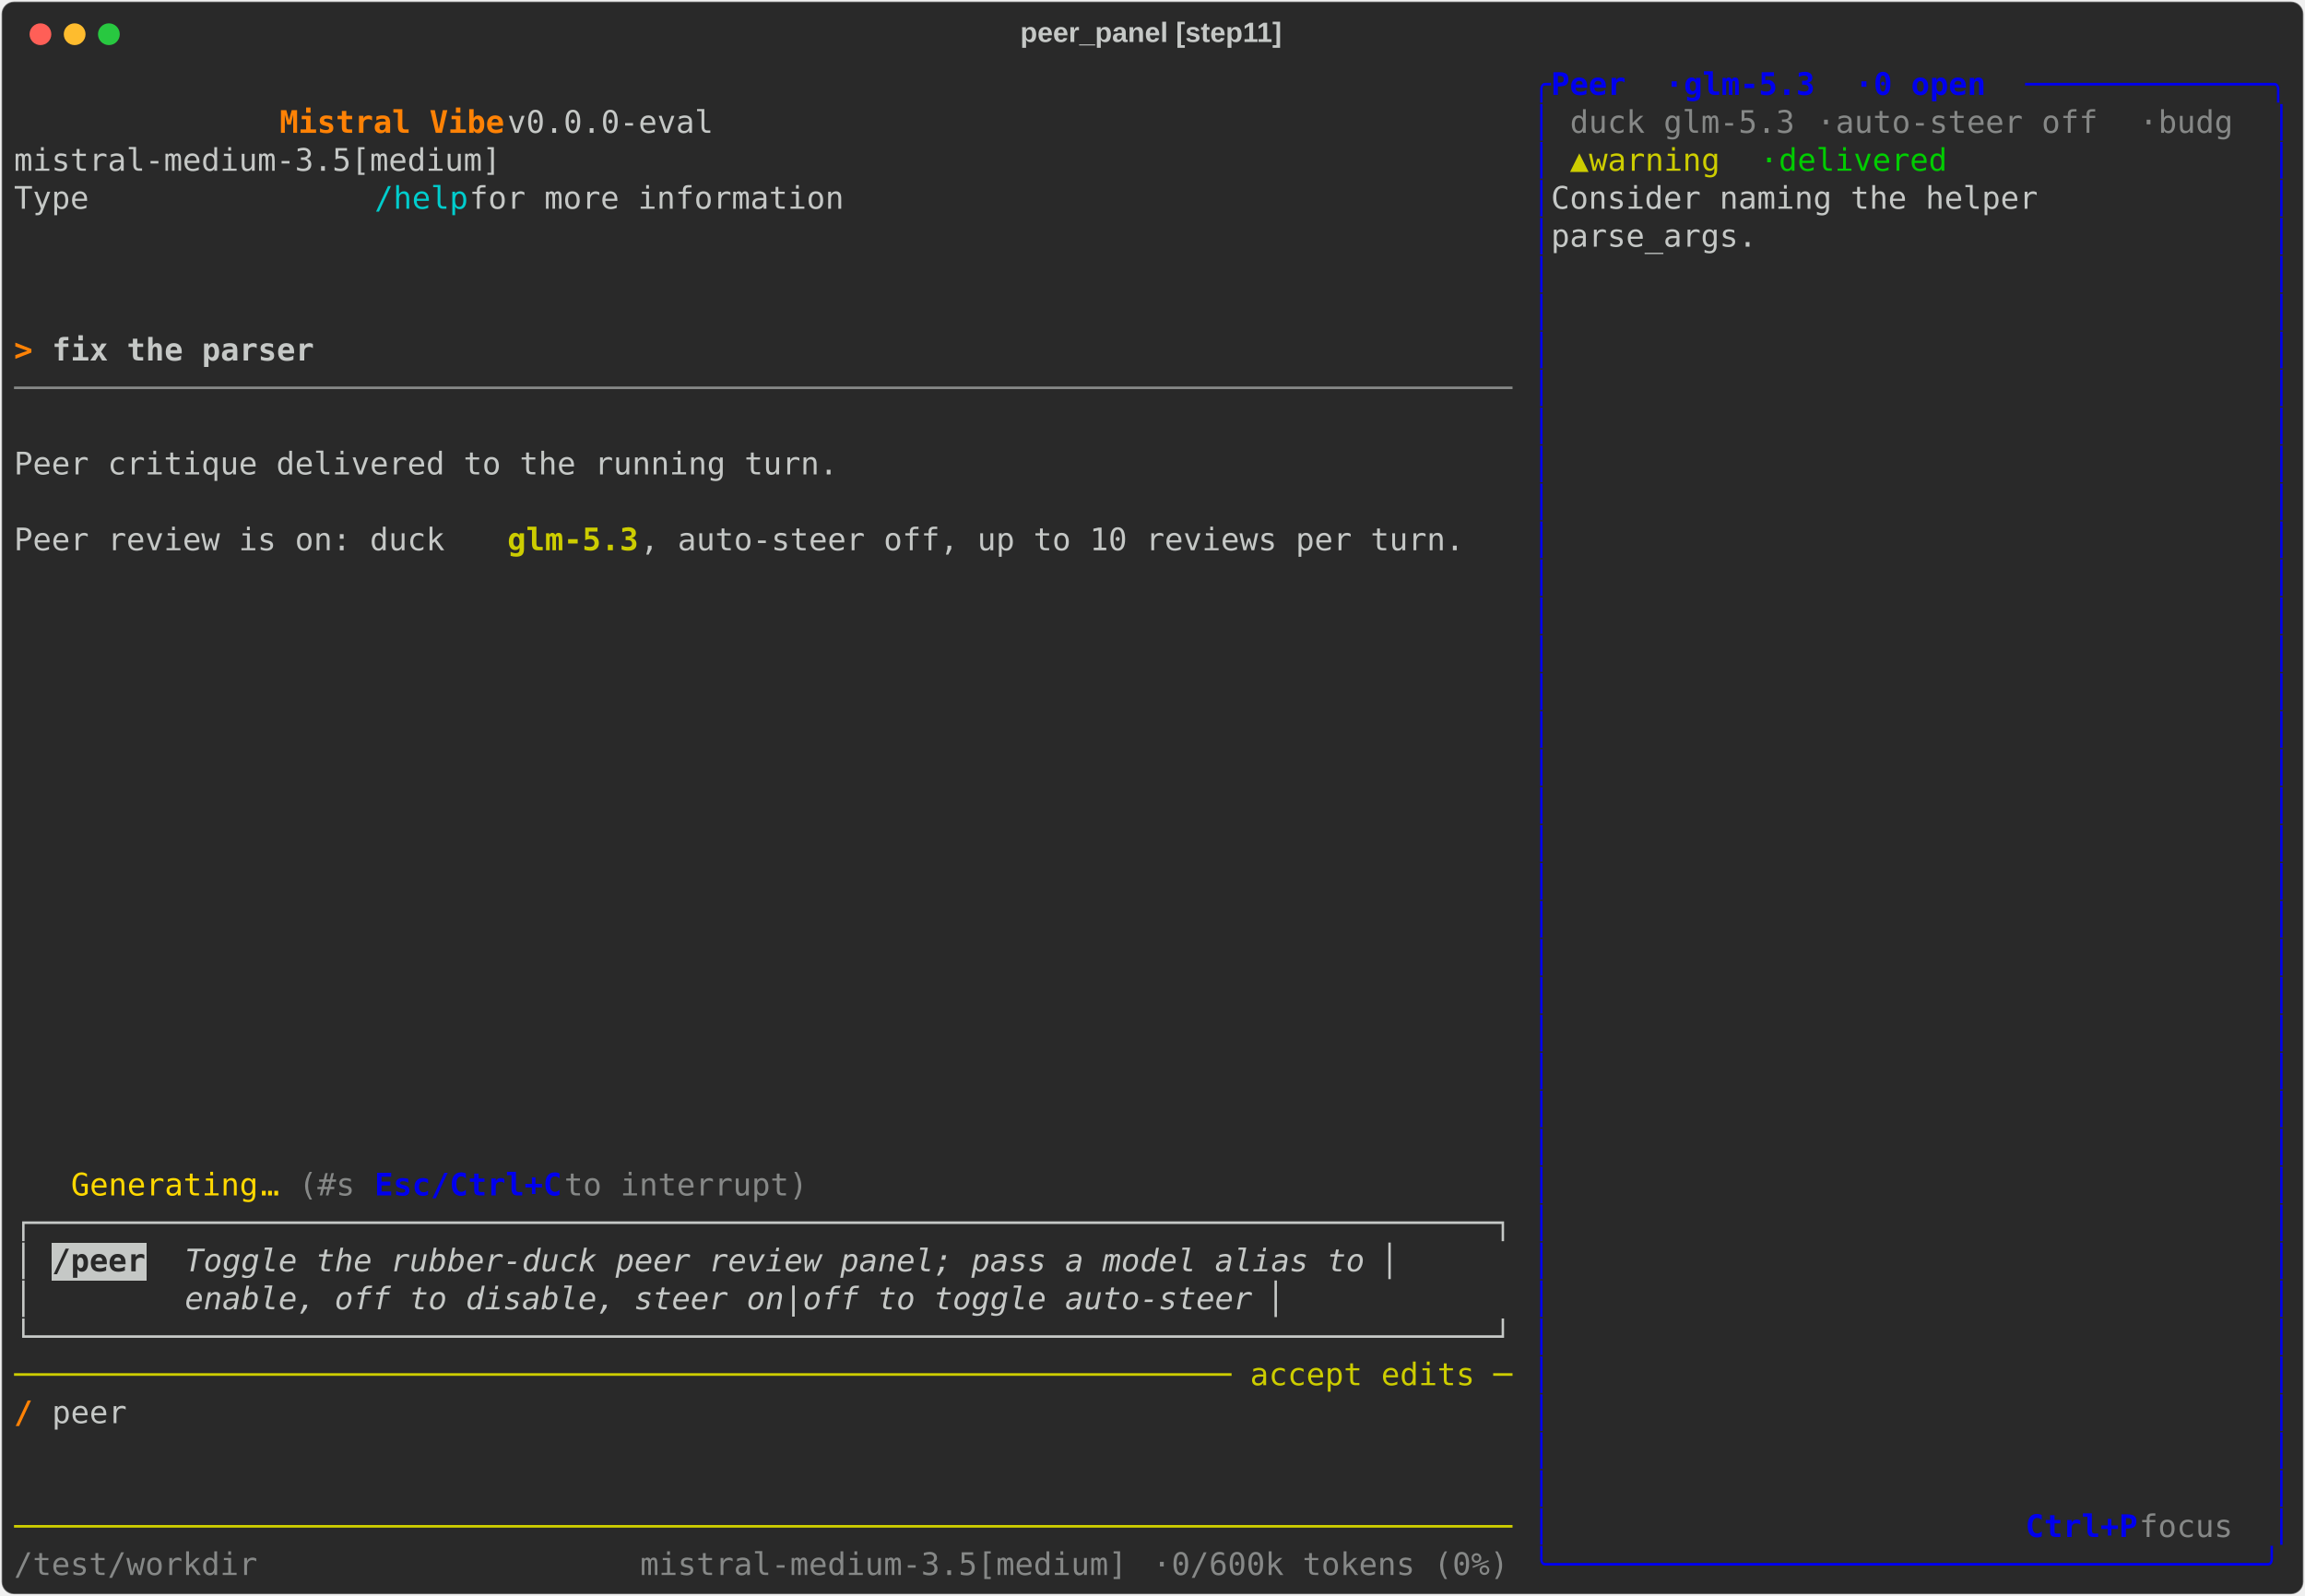
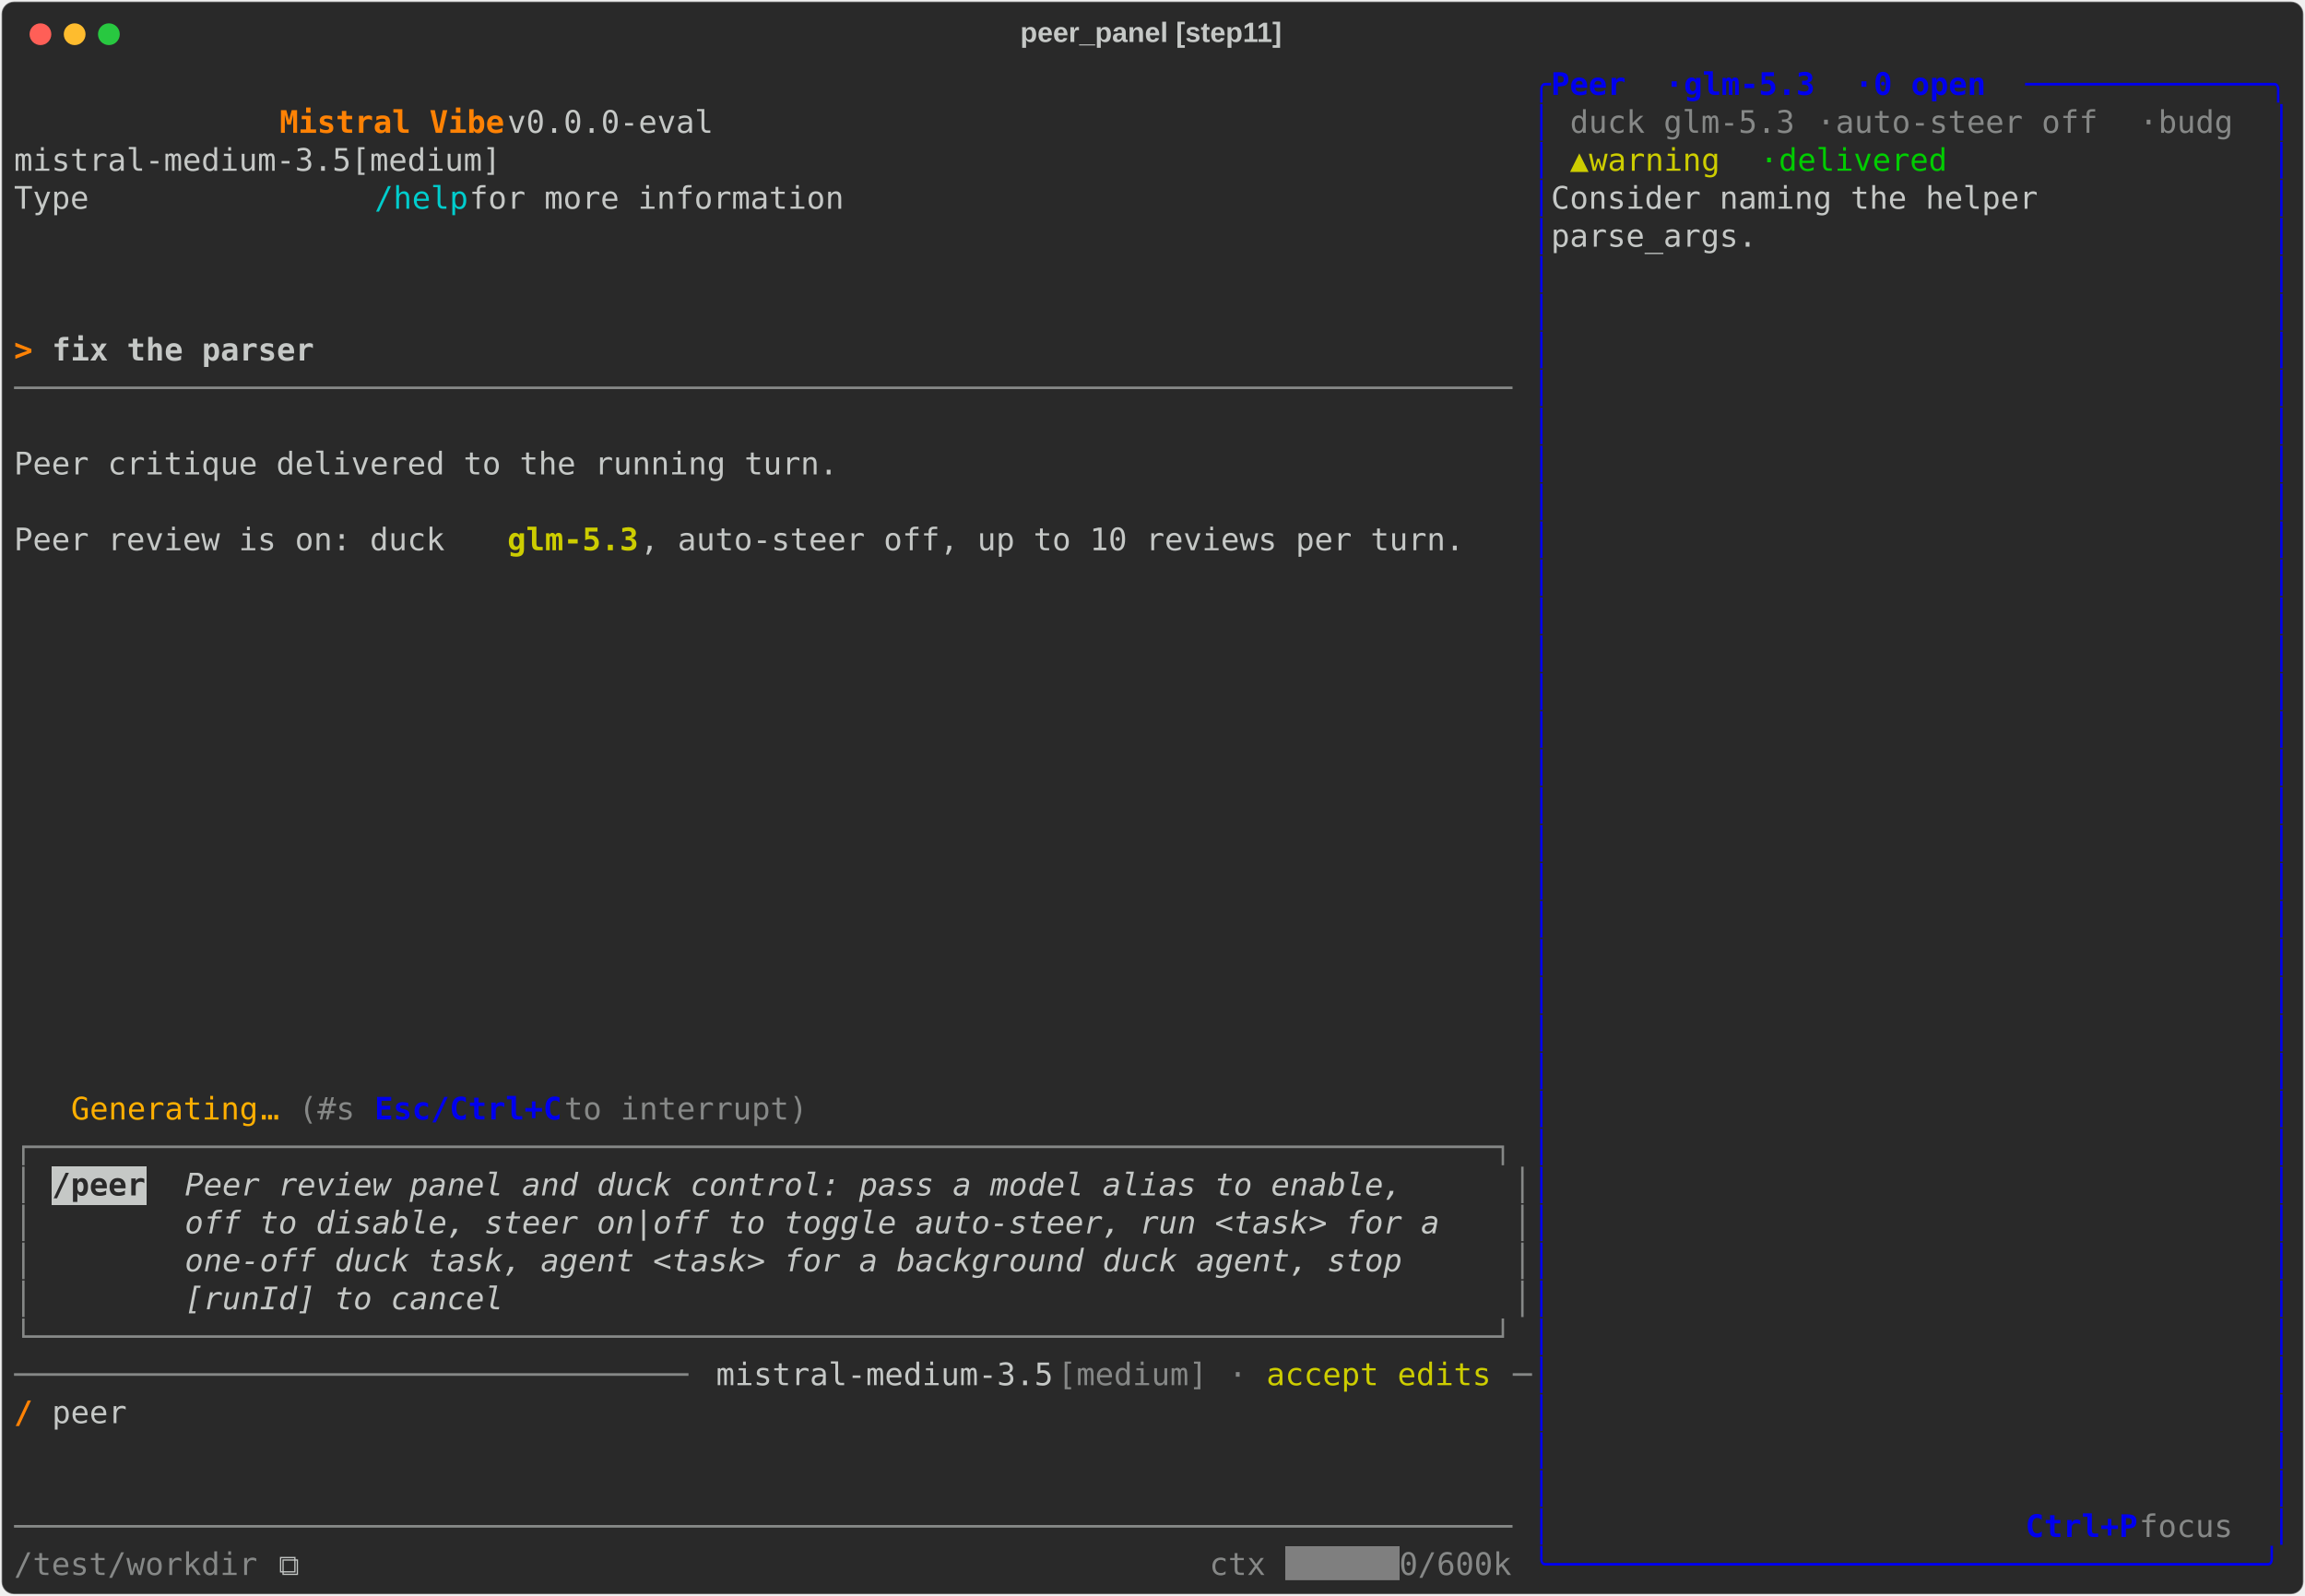
<svg xmlns="http://www.w3.org/2000/svg" class="rich-terminal" viewBox="0 0 1482 1026.0">
  <style>

    @font-face {
        font-family: "Fira Code";
        src: local("FiraCode-Regular"),
                url("https://cdnjs.cloudflare.com/ajax/libs/firacode/6.2.0/woff2/FiraCode-Regular.woff2") format("woff2"),
                url("https://cdnjs.cloudflare.com/ajax/libs/firacode/6.2.0/woff/FiraCode-Regular.woff") format("woff");
        font-style: normal;
        font-weight: 400;
    }
    @font-face {
        font-family: "Fira Code";
        src: local("FiraCode-Bold"),
                url("https://cdnjs.cloudflare.com/ajax/libs/firacode/6.2.0/woff2/FiraCode-Bold.woff2") format("woff2"),
                url("https://cdnjs.cloudflare.com/ajax/libs/firacode/6.2.0/woff/FiraCode-Bold.woff") format("woff");
        font-style: bold;
        font-weight: 700;
    }

    .vibe-matrix {
        font-family: Fira Code, monospace;
        font-size: 20px;
        line-height: 24.4px;
        font-variant-east-asian: full-width;
    }

    .vibe-title {
        font-size: 18px;
        font-weight: bold;
        font-family: arial;
    }

    .vibe-r1 { fill: #c5c8c6 }
.vibe-r2 { fill: #0000ee }
.vibe-r3 { fill: #0000ee;font-weight: bold }
- .vibe-r4 { fill: #ff8205;font-weight: bold }
+ .vibe-r4 { fill: #ff8204;font-weight: bold }
.vibe-r5 { fill: #868887 }
.vibe-r6 { fill: #cdcd00 }
.vibe-r7 { fill: #00cd00 }
.vibe-r8 { fill: #00cdcd }
.vibe-r9 { fill: #c5c8c6;font-weight: bold }
.vibe-r10 { fill: #cdcd00;font-weight: bold }
- .vibe-r11 { fill: #ffd800 }
+ .vibe-r11 { fill: #ffaf01 }
.vibe-r12 { fill: #292929;font-weight: bold }
.vibe-r13 { fill: #c5c8c6;font-style: italic; }
.vibe-r14 { fill: #000000 }
+ .vibe-r15 { fill: #ffffff }
    </style>
  <defs>
    <clipPath id="vibe-clip-terminal">
      <rect x="0" y="0" width="1463.0" height="975.0" />
    </clipPath>
    <clipPath id="vibe-line-0">
      <rect x="0" y="1.5" width="1464" height="24.65" />
    </clipPath>
    <clipPath id="vibe-line-1">
      <rect x="0" y="25.9" width="1464" height="24.65" />
    </clipPath>
    <clipPath id="vibe-line-2">
      <rect x="0" y="50.3" width="1464" height="24.65" />
    </clipPath>
    <clipPath id="vibe-line-3">
      <rect x="0" y="74.7" width="1464" height="24.65" />
    </clipPath>
    <clipPath id="vibe-line-4">
      <rect x="0" y="99.1" width="1464" height="24.65" />
    </clipPath>
    <clipPath id="vibe-line-5">
      <rect x="0" y="123.5" width="1464" height="24.65" />
    </clipPath>
    <clipPath id="vibe-line-6">
      <rect x="0" y="147.9" width="1464" height="24.65" />
    </clipPath>
    <clipPath id="vibe-line-7">
      <rect x="0" y="172.3" width="1464" height="24.65" />
    </clipPath>
    <clipPath id="vibe-line-8">
      <rect x="0" y="196.7" width="1464" height="24.65" />
    </clipPath>
    <clipPath id="vibe-line-9">
      <rect x="0" y="221.1" width="1464" height="24.65" />
    </clipPath>
    <clipPath id="vibe-line-10">
      <rect x="0" y="245.5" width="1464" height="24.65" />
    </clipPath>
    <clipPath id="vibe-line-11">
      <rect x="0" y="269.9" width="1464" height="24.65" />
    </clipPath>
    <clipPath id="vibe-line-12">
      <rect x="0" y="294.3" width="1464" height="24.65" />
    </clipPath>
    <clipPath id="vibe-line-13">
      <rect x="0" y="318.7" width="1464" height="24.65" />
    </clipPath>
    <clipPath id="vibe-line-14">
      <rect x="0" y="343.1" width="1464" height="24.65" />
    </clipPath>
    <clipPath id="vibe-line-15">
      <rect x="0" y="367.5" width="1464" height="24.65" />
    </clipPath>
    <clipPath id="vibe-line-16">
      <rect x="0" y="391.9" width="1464" height="24.65" />
    </clipPath>
    <clipPath id="vibe-line-17">
      <rect x="0" y="416.3" width="1464" height="24.65" />
    </clipPath>
    <clipPath id="vibe-line-18">
      <rect x="0" y="440.7" width="1464" height="24.65" />
    </clipPath>
    <clipPath id="vibe-line-19">
      <rect x="0" y="465.1" width="1464" height="24.65" />
    </clipPath>
    <clipPath id="vibe-line-20">
      <rect x="0" y="489.5" width="1464" height="24.65" />
    </clipPath>
    <clipPath id="vibe-line-21">
      <rect x="0" y="513.9" width="1464" height="24.65" />
    </clipPath>
    <clipPath id="vibe-line-22">
      <rect x="0" y="538.3" width="1464" height="24.65" />
    </clipPath>
    <clipPath id="vibe-line-23">
      <rect x="0" y="562.7" width="1464" height="24.65" />
    </clipPath>
    <clipPath id="vibe-line-24">
      <rect x="0" y="587.1" width="1464" height="24.65" />
    </clipPath>
    <clipPath id="vibe-line-25">
      <rect x="0" y="611.5" width="1464" height="24.65" />
    </clipPath>
    <clipPath id="vibe-line-26">
      <rect x="0" y="635.9" width="1464" height="24.65" />
    </clipPath>
    <clipPath id="vibe-line-27">
      <rect x="0" y="660.3" width="1464" height="24.65" />
    </clipPath>
    <clipPath id="vibe-line-28">
      <rect x="0" y="684.7" width="1464" height="24.65" />
    </clipPath>
    <clipPath id="vibe-line-29">
      <rect x="0" y="709.1" width="1464" height="24.65" />
    </clipPath>
    <clipPath id="vibe-line-30">
      <rect x="0" y="733.5" width="1464" height="24.65" />
    </clipPath>
    <clipPath id="vibe-line-31">
      <rect x="0" y="757.9" width="1464" height="24.65" />
    </clipPath>
    <clipPath id="vibe-line-32">
      <rect x="0" y="782.3" width="1464" height="24.65" />
    </clipPath>
    <clipPath id="vibe-line-33">
      <rect x="0" y="806.7" width="1464" height="24.65" />
    </clipPath>
    <clipPath id="vibe-line-34">
      <rect x="0" y="831.1" width="1464" height="24.65" />
    </clipPath>
    <clipPath id="vibe-line-35">
      <rect x="0" y="855.5" width="1464" height="24.65" />
    </clipPath>
    <clipPath id="vibe-line-36">
      <rect x="0" y="879.9" width="1464" height="24.65" />
    </clipPath>
    <clipPath id="vibe-line-37">
      <rect x="0" y="904.3" width="1464" height="24.65" />
    </clipPath>
    <clipPath id="vibe-line-38">
      <rect x="0" y="928.7" width="1464" height="24.65" />
    </clipPath>
  </defs>
  <rect fill="#292929" stroke="rgba(255,255,255,0.35)" stroke-width="1" x="1" y="1" width="1480" height="1024" rx="8" />
  <text class="vibe-title" fill="#c5c8c6" text-anchor="middle" x="740" y="27">peer_panel [step11]</text>
  <g transform="translate(26,22)">
    <circle cx="0" cy="0" r="7" fill="#ff5f57" />
    <circle cx="22" cy="0" r="7" fill="#febc2e" />
    <circle cx="44" cy="0" r="7" fill="#28c840" />
  </g>
  <g transform="translate(9, 41)" clip-path="url(#vibe-clip-terminal)">
-     <rect fill="#c5c8c6" x="24.4" y="757.9" width="61" height="24.65" shape-rendering="crispEdges" />
+     <rect fill="#c5c8c6" x="24.4" y="709.1" width="61" height="24.65" shape-rendering="crispEdges" />
+     <rect fill="#7f7f7f" x="817.4" y="953.1" width="73.2" height="24.65" shape-rendering="crispEdges" />
    <g class="vibe-matrix">
      <text class="vibe-r2" x="976" y="20" textLength="12.2" clip-path="url(#vibe-line-0)">╭</text>
      <text class="vibe-r3" x="988.2 1000.4 1012.6 1024.8 1037 1049.2" y="20" clip-path="url(#vibe-line-0)" style="font-variant-ligatures:none;font-kerning:none"> Peer </text>
      <text class="vibe-r3" x="1061.4" y="20" textLength="12.2" clip-path="url(#vibe-line-0)">·</text>
      <text class="vibe-r3" x="1073.6 1085.8 1098 1110.2 1122.4 1134.6 1146.8 1159 1171.2" y="20" clip-path="url(#vibe-line-0)" style="font-variant-ligatures:none;font-kerning:none"> glm-5.3 </text>
      <text class="vibe-r3" x="1183.4" y="20" textLength="12.2" clip-path="url(#vibe-line-0)">·</text>
      <text class="vibe-r3" x="1195.6 1207.8 1220 1232.2 1244.4 1256.6 1268.8 1281" y="20" clip-path="url(#vibe-line-0)" style="font-variant-ligatures:none;font-kerning:none"> 0 open </text>
      <text class="vibe-r2" x="1293.2 1305.4 1317.6 1329.8 1342 1354.2 1366.4 1378.6 1390.8 1403 1415.2 1427.4 1439.6 1451.8" y="20" clip-path="url(#vibe-line-0)" style="font-variant-ligatures:none;font-kerning:none">─────────────╮</text>
      <text class="vibe-r1" x="1464" y="20" textLength="12.2" clip-path="url(#vibe-line-0)">
</text>
      <text class="vibe-r4" x="170.8 183 195.2 207.4 219.6 231.8 244 256.2 268.4 280.6 292.8 305" y="44.4" clip-path="url(#vibe-line-1)" style="font-variant-ligatures:none;font-kerning:none">Mistral Vibe</text>
      <text class="vibe-r1" x="317.2 329.4 341.6 353.8 366 378.2 390.4 402.6 414.8 427 439.2 451.4 463.6 475.8 488 500.2 512.4 524.6 536.8 549 561.2 573.4 585.6 597.8 610 622.2 634.4 646.6 658.8 671 683.2 695.4 707.6 719.8 732 744.2 756.4 768.6 780.8 793 805.2 817.4 829.6 841.8 854 866.2 878.4 890.6 902.8 915 927.2 939.4 951.6 963.8" y="44.4" clip-path="url(#vibe-line-1)" style="font-variant-ligatures:none;font-kerning:none"> v0.0.0-eval                                          </text>
      <text class="vibe-r2" x="976" y="44.4" textLength="12.2" clip-path="url(#vibe-line-1)">│</text>
      <text class="vibe-r5" x="1000.4 1012.6 1024.8 1037 1049.2 1061.4 1073.6 1085.8 1098 1110.2 1122.4 1134.6 1146.8" y="44.4" clip-path="url(#vibe-line-1)" style="font-variant-ligatures:none;font-kerning:none">duck glm-5.3 </text>
      <text class="vibe-r5" x="1159" y="44.4" textLength="12.2" clip-path="url(#vibe-line-1)">·</text>
      <text class="vibe-r5" x="1171.2 1183.4 1195.6 1207.8 1220 1232.2 1244.4 1256.6 1268.8 1281 1293.2 1305.4 1317.6 1329.8 1342 1354.2" y="44.4" clip-path="url(#vibe-line-1)" style="font-variant-ligatures:none;font-kerning:none"> auto-steer off </text>
      <text class="vibe-r5" x="1366.4" y="44.4" textLength="12.2" clip-path="url(#vibe-line-1)">·</text>
      <text class="vibe-r5" x="1378.6 1390.8 1403 1415.2 1427.4" y="44.4" clip-path="url(#vibe-line-1)" style="font-variant-ligatures:none;font-kerning:none"> budg</text>
      <text class="vibe-r2" x="1451.8" y="44.4" textLength="12.2" clip-path="url(#vibe-line-1)">│</text>
      <text class="vibe-r1" x="1464" y="44.4" textLength="12.2" clip-path="url(#vibe-line-1)">
</text>
      <text class="vibe-r1" x="0 12.2 24.4 36.6 48.8 61 73.2 85.4 97.6 109.8 122 134.2 146.4 158.6 170.8 183 195.2 207.4 219.6 231.8 244 256.2 268.4 280.6 292.8 305 317.2 329.4 341.6 353.8 366 378.2 390.4 402.6 414.8 427 439.2 451.4 463.6 475.8 488 500.2 512.4 524.6 536.8 549 561.2 573.4 585.6 597.8 610 622.2 634.4 646.6 658.8 671 683.2 695.4 707.6 719.8 732 744.2 756.4 768.6 780.8 793 805.2 817.4 829.6 841.8 854 866.2 878.4 890.6 902.8 915 927.2 939.4 951.6 963.8" y="68.8" clip-path="url(#vibe-line-2)" style="font-variant-ligatures:none;font-kerning:none">              mistral-medium-3.5[medium]                                        </text>
      <text class="vibe-r2" x="976" y="68.8" textLength="12.2" clip-path="url(#vibe-line-2)">│</text>
      <text class="vibe-r6" x="1000.4" y="68.8" textLength="12.2" clip-path="url(#vibe-line-2)">▲</text>
      <text class="vibe-r6" x="1012.6 1024.8 1037 1049.2 1061.4 1073.6 1085.8 1098" y="68.8" clip-path="url(#vibe-line-2)" style="font-variant-ligatures:none;font-kerning:none"> warning</text>
      <text class="vibe-r7" x="1122.4" y="68.8" textLength="12.2" clip-path="url(#vibe-line-2)">·</text>
      <text class="vibe-r7" x="1134.6 1146.8 1159 1171.2 1183.4 1195.6 1207.8 1220 1232.2 1244.4" y="68.8" clip-path="url(#vibe-line-2)" style="font-variant-ligatures:none;font-kerning:none"> delivered</text>
      <text class="vibe-r2" x="1451.8" y="68.8" textLength="12.2" clip-path="url(#vibe-line-2)">│</text>
      <text class="vibe-r1" x="1464" y="68.8" textLength="12.2" clip-path="url(#vibe-line-2)">
</text>
      <text class="vibe-r1" x="0 12.2 24.4 36.6 48.8 61 73.2 85.4 97.6 109.8 122 134.2 146.4 158.6 170.8 183 195.2 207.4 219.6" y="93.2" clip-path="url(#vibe-line-3)" style="font-variant-ligatures:none;font-kerning:none">              Type </text>
      <text class="vibe-r8" x="231.8 244 256.2 268.4 280.6" y="93.2" clip-path="url(#vibe-line-3)" style="font-variant-ligatures:none;font-kerning:none">/help</text>
      <text class="vibe-r1" x="292.8 305 317.2 329.4 341.6 353.8 366 378.2 390.4 402.6 414.8 427 439.2 451.4 463.6 475.8 488 500.2 512.4 524.6 536.8 549 561.2 573.4 585.6 597.8 610 622.2 634.4 646.6 658.8 671 683.2 695.4 707.6 719.8 732 744.2 756.4 768.6 780.8 793 805.2 817.4 829.6 841.8 854 866.2 878.4 890.6 902.8 915 927.2 939.4 951.6 963.8" y="93.2" clip-path="url(#vibe-line-3)" style="font-variant-ligatures:none;font-kerning:none"> for more information                                   </text>
      <text class="vibe-r2" x="976" y="93.2" textLength="12.2" clip-path="url(#vibe-line-3)">│</text>
      <text class="vibe-r1" x="988.2 1000.4 1012.6 1024.8 1037 1049.2 1061.4 1073.6 1085.8 1098 1110.2 1122.4 1134.6 1146.8 1159 1171.2 1183.4 1195.6 1207.8 1220 1232.2 1244.4 1256.6 1268.8 1281 1293.2 1305.4 1317.6 1329.8 1342 1354.2 1366.4 1378.6 1390.8 1403 1415.2 1427.4 1439.6" y="93.2" clip-path="url(#vibe-line-3)" style="font-variant-ligatures:none;font-kerning:none">   Consider naming the helper         </text>
      <text class="vibe-r2" x="1451.8" y="93.2" textLength="12.2" clip-path="url(#vibe-line-3)">│</text>
      <text class="vibe-r1" x="1464" y="93.2" textLength="12.2" clip-path="url(#vibe-line-3)">
</text>
      <text class="vibe-r2" x="976" y="117.6" textLength="12.2" clip-path="url(#vibe-line-4)">│</text>
      <text class="vibe-r1" x="988.2 1000.4 1012.6 1024.8 1037 1049.2 1061.4 1073.6 1085.8 1098 1110.2 1122.4 1134.6 1146.8 1159 1171.2 1183.4 1195.6 1207.8 1220 1232.2 1244.4 1256.6 1268.8 1281 1293.2 1305.4 1317.6 1329.8 1342 1354.2 1366.4 1378.6 1390.8 1403 1415.2 1427.4 1439.6" y="117.6" clip-path="url(#vibe-line-4)" style="font-variant-ligatures:none;font-kerning:none">   parse_args.                        </text>
      <text class="vibe-r2" x="1451.8" y="117.6" textLength="12.2" clip-path="url(#vibe-line-4)">│</text>
      <text class="vibe-r1" x="1464" y="117.6" textLength="12.2" clip-path="url(#vibe-line-4)">
</text>
      <text class="vibe-r2" x="976" y="142" textLength="12.2" clip-path="url(#vibe-line-5)">│</text>
      <text class="vibe-r2" x="1451.8" y="142" textLength="12.2" clip-path="url(#vibe-line-5)">│</text>
      <text class="vibe-r1" x="1464" y="142" textLength="12.2" clip-path="url(#vibe-line-5)">
</text>
      <text class="vibe-r2" x="976" y="166.4" textLength="12.2" clip-path="url(#vibe-line-6)">│</text>
      <text class="vibe-r2" x="1451.8" y="166.4" textLength="12.2" clip-path="url(#vibe-line-6)">│</text>
      <text class="vibe-r1" x="1464" y="166.4" textLength="12.2" clip-path="url(#vibe-line-6)">
</text>
      <text class="vibe-r4" x="0 12.2" y="190.8" clip-path="url(#vibe-line-7)" style="font-variant-ligatures:none;font-kerning:none">&gt; </text>
      <text class="vibe-r9" x="24.4 36.6 48.8 61 73.2 85.4 97.6 109.8 122 134.2 146.4 158.6 170.8 183" y="190.8" clip-path="url(#vibe-line-7)" style="font-variant-ligatures:none;font-kerning:none">fix the parser</text>
      <text class="vibe-r2" x="976" y="190.8" textLength="12.2" clip-path="url(#vibe-line-7)">│</text>
      <text class="vibe-r2" x="1451.8" y="190.8" textLength="12.2" clip-path="url(#vibe-line-7)">│</text>
      <text class="vibe-r1" x="1464" y="190.8" textLength="12.2" clip-path="url(#vibe-line-7)">
</text>
      <text class="vibe-r5" x="0 12.2 24.4 36.6 48.8 61 73.2 85.4 97.6 109.8 122 134.2 146.4 158.6 170.8 183 195.2 207.4 219.6 231.8 244 256.2 268.4 280.6 292.8 305 317.2 329.4 341.6 353.8 366 378.2 390.4 402.6 414.8 427 439.2 451.4 463.6 475.8 488 500.2 512.4 524.6 536.8 549 561.2 573.4 585.6 597.8 610 622.2 634.4 646.6 658.8 671 683.2 695.4 707.6 719.8 732 744.2 756.4 768.6 780.8 793 805.2 817.4 829.6 841.8 854 866.2 878.4 890.6 902.8 915 927.2 939.4 951.6 963.8" y="215.2" clip-path="url(#vibe-line-8)" style="font-variant-ligatures:none;font-kerning:none">────────────────────────────────────────────────────────────────────────────────</text>
      <text class="vibe-r2" x="976" y="215.2" textLength="12.2" clip-path="url(#vibe-line-8)">│</text>
      <text class="vibe-r2" x="1451.8" y="215.2" textLength="12.2" clip-path="url(#vibe-line-8)">│</text>
      <text class="vibe-r1" x="1464" y="215.2" textLength="12.2" clip-path="url(#vibe-line-8)">
</text>
      <text class="vibe-r2" x="976" y="239.6" textLength="12.2" clip-path="url(#vibe-line-9)">│</text>
      <text class="vibe-r2" x="1451.8" y="239.6" textLength="12.2" clip-path="url(#vibe-line-9)">│</text>
      <text class="vibe-r1" x="1464" y="239.6" textLength="12.2" clip-path="url(#vibe-line-9)">
</text>
      <text class="vibe-r1" x="0 12.2 24.4 36.6 48.8 61 73.2 85.4 97.6 109.8 122 134.2 146.4 158.6 170.8 183 195.2 207.4 219.6 231.8 244 256.2 268.4 280.6 292.8 305 317.2 329.4 341.6 353.8 366 378.2 390.4 402.6 414.8 427 439.2 451.4 463.6 475.8 488 500.2 512.4 524.6 536.8 549 561.2 573.4 585.6 597.8 610 622.2 634.4 646.6 658.8 671 683.2 695.4 707.6 719.8 732 744.2 756.4 768.6 780.8 793 805.2 817.4 829.6 841.8 854 866.2 878.4 890.6 902.8 915 927.2 939.4 951.6 963.8" y="264" clip-path="url(#vibe-line-10)" style="font-variant-ligatures:none;font-kerning:none">  Peer critique delivered to the running turn.                                  </text>
      <text class="vibe-r2" x="976" y="264" textLength="12.2" clip-path="url(#vibe-line-10)">│</text>
      <text class="vibe-r2" x="1451.8" y="264" textLength="12.2" clip-path="url(#vibe-line-10)">│</text>
      <text class="vibe-r1" x="1464" y="264" textLength="12.2" clip-path="url(#vibe-line-10)">
</text>
      <text class="vibe-r2" x="976" y="288.4" textLength="12.2" clip-path="url(#vibe-line-11)">│</text>
      <text class="vibe-r2" x="1451.8" y="288.4" textLength="12.2" clip-path="url(#vibe-line-11)">│</text>
      <text class="vibe-r1" x="1464" y="288.4" textLength="12.2" clip-path="url(#vibe-line-11)">
</text>
      <text class="vibe-r1" x="0 12.2 24.4 36.6 48.8 61 73.2 85.4 97.6 109.8 122 134.2 146.4 158.6 170.8 183 195.2 207.4 219.6 231.8 244 256.2 268.4 280.6 292.8 305" y="312.8" clip-path="url(#vibe-line-12)" style="font-variant-ligatures:none;font-kerning:none">  Peer review is on: duck </text>
      <text class="vibe-r10" x="317.2 329.4 341.6 353.8 366 378.2 390.4" y="312.8" clip-path="url(#vibe-line-12)" style="font-variant-ligatures:none;font-kerning:none">glm-5.3</text>
      <text class="vibe-r1" x="402.6 414.8 427 439.2 451.4 463.6 475.8 488 500.2 512.4 524.6 536.8 549 561.2 573.4 585.6 597.8 610 622.2 634.4 646.6 658.8 671 683.2 695.4 707.6 719.8 732 744.2 756.4 768.6 780.8 793 805.2 817.4 829.6 841.8 854 866.2 878.4 890.6 902.8 915 927.2 939.4 951.6 963.8" y="312.8" clip-path="url(#vibe-line-12)" style="font-variant-ligatures:none;font-kerning:none">, auto-steer off, up to 10 reviews per turn.   </text>
      <text class="vibe-r2" x="976" y="312.8" textLength="12.2" clip-path="url(#vibe-line-12)">│</text>
      <text class="vibe-r2" x="1451.8" y="312.8" textLength="12.2" clip-path="url(#vibe-line-12)">│</text>
      <text class="vibe-r1" x="1464" y="312.8" textLength="12.2" clip-path="url(#vibe-line-12)">
</text>
      <text class="vibe-r2" x="976" y="337.2" textLength="12.2" clip-path="url(#vibe-line-13)">│</text>
      <text class="vibe-r2" x="1451.8" y="337.2" textLength="12.2" clip-path="url(#vibe-line-13)">│</text>
      <text class="vibe-r1" x="1464" y="337.2" textLength="12.2" clip-path="url(#vibe-line-13)">
</text>
      <text class="vibe-r2" x="976" y="361.6" textLength="12.2" clip-path="url(#vibe-line-14)">│</text>
      <text class="vibe-r2" x="1451.8" y="361.6" textLength="12.2" clip-path="url(#vibe-line-14)">│</text>
      <text class="vibe-r1" x="1464" y="361.6" textLength="12.2" clip-path="url(#vibe-line-14)">
</text>
      <text class="vibe-r2" x="976" y="386" textLength="12.2" clip-path="url(#vibe-line-15)">│</text>
      <text class="vibe-r2" x="1451.8" y="386" textLength="12.2" clip-path="url(#vibe-line-15)">│</text>
      <text class="vibe-r1" x="1464" y="386" textLength="12.2" clip-path="url(#vibe-line-15)">
</text>
      <text class="vibe-r2" x="976" y="410.4" textLength="12.2" clip-path="url(#vibe-line-16)">│</text>
      <text class="vibe-r2" x="1451.8" y="410.4" textLength="12.2" clip-path="url(#vibe-line-16)">│</text>
      <text class="vibe-r1" x="1464" y="410.4" textLength="12.2" clip-path="url(#vibe-line-16)">
</text>
      <text class="vibe-r2" x="976" y="434.8" textLength="12.2" clip-path="url(#vibe-line-17)">│</text>
      <text class="vibe-r2" x="1451.8" y="434.8" textLength="12.2" clip-path="url(#vibe-line-17)">│</text>
      <text class="vibe-r1" x="1464" y="434.8" textLength="12.2" clip-path="url(#vibe-line-17)">
</text>
      <text class="vibe-r2" x="976" y="459.2" textLength="12.2" clip-path="url(#vibe-line-18)">│</text>
      <text class="vibe-r2" x="1451.8" y="459.2" textLength="12.2" clip-path="url(#vibe-line-18)">│</text>
      <text class="vibe-r1" x="1464" y="459.2" textLength="12.2" clip-path="url(#vibe-line-18)">
</text>
      <text class="vibe-r2" x="976" y="483.6" textLength="12.2" clip-path="url(#vibe-line-19)">│</text>
      <text class="vibe-r2" x="1451.8" y="483.6" textLength="12.2" clip-path="url(#vibe-line-19)">│</text>
      <text class="vibe-r1" x="1464" y="483.6" textLength="12.2" clip-path="url(#vibe-line-19)">
</text>
      <text class="vibe-r2" x="976" y="508" textLength="12.2" clip-path="url(#vibe-line-20)">│</text>
      <text class="vibe-r2" x="1451.8" y="508" textLength="12.2" clip-path="url(#vibe-line-20)">│</text>
      <text class="vibe-r1" x="1464" y="508" textLength="12.2" clip-path="url(#vibe-line-20)">
</text>
      <text class="vibe-r2" x="976" y="532.4" textLength="12.2" clip-path="url(#vibe-line-21)">│</text>
      <text class="vibe-r2" x="1451.8" y="532.4" textLength="12.2" clip-path="url(#vibe-line-21)">│</text>
      <text class="vibe-r1" x="1464" y="532.4" textLength="12.2" clip-path="url(#vibe-line-21)">
</text>
      <text class="vibe-r2" x="976" y="556.8" textLength="12.2" clip-path="url(#vibe-line-22)">│</text>
      <text class="vibe-r2" x="1451.8" y="556.8" textLength="12.2" clip-path="url(#vibe-line-22)">│</text>
      <text class="vibe-r1" x="1464" y="556.8" textLength="12.2" clip-path="url(#vibe-line-22)">
</text>
      <text class="vibe-r2" x="976" y="581.2" textLength="12.2" clip-path="url(#vibe-line-23)">│</text>
      <text class="vibe-r2" x="1451.8" y="581.2" textLength="12.2" clip-path="url(#vibe-line-23)">│</text>
      <text class="vibe-r1" x="1464" y="581.2" textLength="12.2" clip-path="url(#vibe-line-23)">
</text>
      <text class="vibe-r2" x="976" y="605.6" textLength="12.2" clip-path="url(#vibe-line-24)">│</text>
      <text class="vibe-r2" x="1451.8" y="605.6" textLength="12.2" clip-path="url(#vibe-line-24)">│</text>
      <text class="vibe-r1" x="1464" y="605.6" textLength="12.2" clip-path="url(#vibe-line-24)">
</text>
      <text class="vibe-r2" x="976" y="630" textLength="12.2" clip-path="url(#vibe-line-25)">│</text>
      <text class="vibe-r2" x="1451.8" y="630" textLength="12.2" clip-path="url(#vibe-line-25)">│</text>
      <text class="vibe-r1" x="1464" y="630" textLength="12.2" clip-path="url(#vibe-line-25)">
</text>
      <text class="vibe-r2" x="976" y="654.4" textLength="12.2" clip-path="url(#vibe-line-26)">│</text>
      <text class="vibe-r2" x="1451.8" y="654.4" textLength="12.2" clip-path="url(#vibe-line-26)">│</text>
      <text class="vibe-r1" x="1464" y="654.4" textLength="12.2" clip-path="url(#vibe-line-26)">
</text>
+       <text class="vibe-r11" x="36.6 48.8 61 73.2 85.4 97.6 109.8 122 134.2 146.4" y="678.8" clip-path="url(#vibe-line-27)" style="font-variant-ligatures:none;font-kerning:none">Generating</text>
+       <text class="vibe-r11" x="158.6" y="678.8" textLength="12.2" clip-path="url(#vibe-line-27)">…</text>
+       <text class="vibe-r5" x="183 195.2 207.4 219.6" y="678.8" clip-path="url(#vibe-line-27)" style="font-variant-ligatures:none;font-kerning:none">(#s </text>
+       <text class="vibe-r3" x="231.8 244 256.2 268.4 280.6 292.8 305 317.2 329.4 341.6" y="678.8" clip-path="url(#vibe-line-27)" style="font-variant-ligatures:none;font-kerning:none">Esc/Ctrl+C</text>
+       <text class="vibe-r5" x="353.8 366 378.2 390.4 402.6 414.8 427 439.2 451.4 463.6 475.8 488 500.2 512.4" y="678.8" clip-path="url(#vibe-line-27)" style="font-variant-ligatures:none;font-kerning:none"> to interrupt)</text>
      <text class="vibe-r2" x="976" y="678.8" textLength="12.2" clip-path="url(#vibe-line-27)">│</text>
      <text class="vibe-r2" x="1451.8" y="678.8" textLength="12.2" clip-path="url(#vibe-line-27)">│</text>
      <text class="vibe-r1" x="1464" y="678.8" textLength="12.2" clip-path="url(#vibe-line-27)">
</text>
+       <text class="vibe-r5" x="0 12.2 24.4 36.6 48.8 61 73.2 85.4 97.6 109.8 122 134.2 146.4 158.6 170.8 183 195.2 207.4 219.6 231.8 244 256.2 268.4 280.6 292.8 305 317.2 329.4 341.6 353.8 366 378.2 390.4 402.6 414.8 427 439.2 451.4 463.6 475.8 488 500.2 512.4 524.6 536.8 549 561.2 573.4 585.6 597.8 610 622.2 634.4 646.6 658.8 671 683.2 695.4 707.6 719.8 732 744.2 756.4 768.6 780.8 793 805.2 817.4 829.6 841.8 854 866.2 878.4 890.6 902.8 915 927.2 939.4 951.6 963.8" y="703.2" clip-path="url(#vibe-line-28)" style="font-variant-ligatures:none;font-kerning:none">┌──────────────────────────────────────────────────────────────────────────────┐</text>
      <text class="vibe-r2" x="976" y="703.2" textLength="12.2" clip-path="url(#vibe-line-28)">│</text>
      <text class="vibe-r2" x="1451.8" y="703.2" textLength="12.2" clip-path="url(#vibe-line-28)">│</text>
      <text class="vibe-r1" x="1464" y="703.2" textLength="12.2" clip-path="url(#vibe-line-28)">
</text>
-       <text class="vibe-r11" x="36.6 48.8 61 73.2 85.4 97.6 109.8 122 134.2 146.4" y="727.6" clip-path="url(#vibe-line-29)" style="font-variant-ligatures:none;font-kerning:none">Generating</text>
-       <text class="vibe-r11" x="158.6" y="727.6" textLength="12.2" clip-path="url(#vibe-line-29)">…</text>
-       <text class="vibe-r5" x="183 195.2 207.4 219.6" y="727.6" clip-path="url(#vibe-line-29)" style="font-variant-ligatures:none;font-kerning:none">(#s </text>
-       <text class="vibe-r3" x="231.8 244 256.2 268.4 280.6 292.8 305 317.2 329.4 341.6" y="727.6" clip-path="url(#vibe-line-29)" style="font-variant-ligatures:none;font-kerning:none">Esc/Ctrl+C</text>
-       <text class="vibe-r5" x="353.8 366 378.2 390.4 402.6 414.8 427 439.2 451.4 463.6 475.8 488 500.2 512.4" y="727.6" clip-path="url(#vibe-line-29)" style="font-variant-ligatures:none;font-kerning:none"> to interrupt)</text>
+       <text class="vibe-r5" x="0" y="727.6" textLength="12.2" clip-path="url(#vibe-line-29)">│</text>
+       <text class="vibe-r12" x="24.4 36.6 48.8 61 73.2" y="727.6" clip-path="url(#vibe-line-29)" style="font-variant-ligatures:none;font-kerning:none">/peer</text>
+       <text class="vibe-r13" x="109.8 122 134.2 146.4 158.6 170.8 183 195.2 207.4 219.6 231.8 244 256.2 268.4 280.6 292.8 305 317.2 329.4 341.6 353.8 366 378.2 390.4 402.6 414.8 427 439.2 451.4 463.6 475.8 488 500.2 512.4 524.6 536.8 549 561.2 573.4 585.6 597.8 610 622.2 634.4 646.6 658.8 671 683.2 695.4 707.6 719.8 732 744.2 756.4 768.6 780.8 793 805.2 817.4 829.6 841.8 854 866.2 878.4 890.6" y="727.6" clip-path="url(#vibe-line-29)" style="font-variant-ligatures:none;font-kerning:none">Peer review panel and duck control: pass a model alias to enable,</text>
+       <text class="vibe-r5" x="963.8" y="727.6" textLength="12.2" clip-path="url(#vibe-line-29)">│</text>
      <text class="vibe-r2" x="976" y="727.6" textLength="12.2" clip-path="url(#vibe-line-29)">│</text>
      <text class="vibe-r2" x="1451.8" y="727.6" textLength="12.2" clip-path="url(#vibe-line-29)">│</text>
      <text class="vibe-r1" x="1464" y="727.6" textLength="12.2" clip-path="url(#vibe-line-29)">
</text>
-       <text class="vibe-r1" x="0 12.2 24.4 36.6 48.8 61 73.2 85.4 97.6 109.8 122 134.2 146.4 158.6 170.8 183 195.2 207.4 219.6 231.8 244 256.2 268.4 280.6 292.8 305 317.2 329.4 341.6 353.8 366 378.2 390.4 402.6 414.8 427 439.2 451.4 463.6 475.8 488 500.2 512.4 524.6 536.8 549 561.2 573.4 585.6 597.8 610 622.2 634.4 646.6 658.8 671 683.2 695.4 707.6 719.8 732 744.2 756.4 768.6 780.8 793 805.2 817.4 829.6 841.8 854 866.2 878.4 890.6 902.8 915 927.2 939.4 951.6 963.8" y="752" clip-path="url(#vibe-line-30)" style="font-variant-ligatures:none;font-kerning:none">┌──────────────────────────────────────────────────────────────────────────────┐</text>
+       <text class="vibe-r5" x="0" y="752" textLength="12.2" clip-path="url(#vibe-line-30)">│</text>
+       <text class="vibe-r13" x="109.8 122 134.2 146.4 158.6 170.8 183 195.2 207.4 219.6 231.8 244 256.2 268.4 280.6 292.8 305 317.2 329.4 341.6 353.8 366 378.2 390.4 402.6 414.8 427 439.2 451.4 463.6 475.8 488 500.2 512.4 524.6 536.8 549 561.2 573.4 585.6 597.8 610 622.2 634.4 646.6 658.8 671 683.2 695.4 707.6 719.8 732 744.2 756.4 768.6 780.8 793 805.2 817.4 829.6 841.8 854 866.2 878.4 890.6 902.8 915" y="752" clip-path="url(#vibe-line-30)" style="font-variant-ligatures:none;font-kerning:none">off to disable, steer on|off to toggle auto-steer, run &lt;task&gt; for a</text>
+       <text class="vibe-r5" x="963.8" y="752" textLength="12.2" clip-path="url(#vibe-line-30)">│</text>
      <text class="vibe-r2" x="976" y="752" textLength="12.2" clip-path="url(#vibe-line-30)">│</text>
      <text class="vibe-r2" x="1451.8" y="752" textLength="12.2" clip-path="url(#vibe-line-30)">│</text>
      <text class="vibe-r1" x="1464" y="752" textLength="12.2" clip-path="url(#vibe-line-30)">
</text>
-       <text class="vibe-r1" x="0 12.2" y="776.4" clip-path="url(#vibe-line-31)" style="font-variant-ligatures:none;font-kerning:none">│ </text>
-       <text class="vibe-r12" x="24.4 36.6 48.8 61 73.2" y="776.4" clip-path="url(#vibe-line-31)" style="font-variant-ligatures:none;font-kerning:none">/peer</text>
-       <text class="vibe-r13" x="109.8 122 134.2 146.4 158.6 170.8 183 195.2 207.4 219.6 231.8 244 256.2 268.4 280.6 292.8 305 317.2 329.4 341.6 353.8 366 378.2 390.4 402.6 414.8 427 439.2 451.4 463.6 475.8 488 500.2 512.4 524.6 536.8 549 561.2 573.4 585.6 597.8 610 622.2 634.4 646.6 658.8 671 683.2 695.4 707.6 719.8 732 744.2 756.4 768.6 780.8 793 805.2 817.4 829.6 841.8 854 866.2" y="776.4" clip-path="url(#vibe-line-31)" style="font-variant-ligatures:none;font-kerning:none">Toggle the rubber-duck peer review panel; pass a model alias to</text>
-       <text class="vibe-r1" x="878.4 890.6 902.8 915 927.2 939.4 951.6 963.8" y="776.4" clip-path="url(#vibe-line-31)" style="font-variant-ligatures:none;font-kerning:none">       │</text>
+       <text class="vibe-r5" x="0" y="776.4" textLength="12.2" clip-path="url(#vibe-line-31)">│</text>
+       <text class="vibe-r13" x="109.8 122 134.2 146.4 158.6 170.8 183 195.2 207.4 219.6 231.8 244 256.2 268.4 280.6 292.8 305 317.2 329.4 341.6 353.8 366 378.2 390.4 402.6 414.8 427 439.2 451.4 463.6 475.8 488 500.2 512.4 524.6 536.8 549 561.2 573.4 585.6 597.8 610 622.2 634.4 646.6 658.8 671 683.2 695.4 707.6 719.8 732 744.2 756.4 768.6 780.8 793 805.2 817.4 829.6 841.8 854 866.2 878.4 890.6" y="776.4" clip-path="url(#vibe-line-31)" style="font-variant-ligatures:none;font-kerning:none">one-off duck task, agent &lt;task&gt; for a background duck agent, stop</text>
+       <text class="vibe-r5" x="963.8" y="776.4" textLength="12.2" clip-path="url(#vibe-line-31)">│</text>
      <text class="vibe-r2" x="976" y="776.4" textLength="12.2" clip-path="url(#vibe-line-31)">│</text>
      <text class="vibe-r2" x="1451.8" y="776.4" textLength="12.2" clip-path="url(#vibe-line-31)">│</text>
      <text class="vibe-r1" x="1464" y="776.4" textLength="12.2" clip-path="url(#vibe-line-31)">
</text>
-       <text class="vibe-r1" x="0 12.2 24.4 36.6 48.8 61 73.2 85.4 97.6" y="800.8" clip-path="url(#vibe-line-32)" style="font-variant-ligatures:none;font-kerning:none">│        </text>
-       <text class="vibe-r13" x="109.8 122 134.2 146.4 158.6 170.8 183 195.2 207.4 219.6 231.8 244 256.2 268.4 280.6 292.8 305 317.2 329.4 341.6 353.8 366 378.2 390.4 402.6 414.8 427 439.2 451.4 463.6 475.8 488 500.2 512.4 524.6 536.8 549 561.2 573.4 585.6 597.8 610 622.2 634.4 646.6 658.8 671 683.2 695.4 707.6 719.8 732 744.2 756.4 768.6 780.8 793" y="800.8" clip-path="url(#vibe-line-32)" style="font-variant-ligatures:none;font-kerning:none">enable, off to disable, steer on|off to toggle auto-steer</text>
-       <text class="vibe-r1" x="805.2 817.4 829.6 841.8 854 866.2 878.4 890.6 902.8 915 927.2 939.4 951.6 963.8" y="800.8" clip-path="url(#vibe-line-32)" style="font-variant-ligatures:none;font-kerning:none">             │</text>
+       <text class="vibe-r5" x="0" y="800.8" textLength="12.2" clip-path="url(#vibe-line-32)">│</text>
+       <text class="vibe-r13" x="109.8 122 134.2 146.4 158.6 170.8 183 195.2 207.4 219.6 231.8 244 256.2 268.4 280.6 292.8 305" y="800.8" clip-path="url(#vibe-line-32)" style="font-variant-ligatures:none;font-kerning:none">[runId] to cancel</text>
+       <text class="vibe-r5" x="963.8" y="800.8" textLength="12.2" clip-path="url(#vibe-line-32)">│</text>
      <text class="vibe-r2" x="976" y="800.8" textLength="12.2" clip-path="url(#vibe-line-32)">│</text>
      <text class="vibe-r2" x="1451.8" y="800.8" textLength="12.2" clip-path="url(#vibe-line-32)">│</text>
      <text class="vibe-r1" x="1464" y="800.8" textLength="12.2" clip-path="url(#vibe-line-32)">
</text>
-       <text class="vibe-r1" x="0 12.2 24.4 36.6 48.8 61 73.2 85.4 97.6 109.8 122 134.2 146.4 158.6 170.8 183 195.2 207.4 219.6 231.8 244 256.2 268.4 280.6 292.8 305 317.2 329.4 341.6 353.8 366 378.2 390.4 402.6 414.8 427 439.2 451.4 463.6 475.8 488 500.2 512.4 524.6 536.8 549 561.2 573.4 585.6 597.8 610 622.2 634.4 646.6 658.8 671 683.2 695.4 707.6 719.8 732 744.2 756.4 768.6 780.8 793 805.2 817.4 829.6 841.8 854 866.2 878.4 890.6 902.8 915 927.2 939.4 951.6 963.8" y="825.2" clip-path="url(#vibe-line-33)" style="font-variant-ligatures:none;font-kerning:none">└──────────────────────────────────────────────────────────────────────────────┘</text>
+       <text class="vibe-r5" x="0 12.2 24.4 36.6 48.8 61 73.2 85.4 97.6 109.8 122 134.2 146.4 158.6 170.8 183 195.2 207.4 219.6 231.8 244 256.2 268.4 280.6 292.8 305 317.2 329.4 341.6 353.8 366 378.2 390.4 402.6 414.8 427 439.2 451.4 463.6 475.8 488 500.2 512.4 524.6 536.8 549 561.2 573.4 585.6 597.8 610 622.2 634.4 646.6 658.8 671 683.2 695.4 707.6 719.8 732 744.2 756.4 768.6 780.8 793 805.2 817.4 829.6 841.8 854 866.2 878.4 890.6 902.8 915 927.2 939.4 951.6 963.8" y="825.2" clip-path="url(#vibe-line-33)" style="font-variant-ligatures:none;font-kerning:none">└──────────────────────────────────────────────────────────────────────────────┘</text>
      <text class="vibe-r2" x="976" y="825.2" textLength="12.2" clip-path="url(#vibe-line-33)">│</text>
      <text class="vibe-r2" x="1451.8" y="825.2" textLength="12.2" clip-path="url(#vibe-line-33)">│</text>
      <text class="vibe-r1" x="1464" y="825.2" textLength="12.2" clip-path="url(#vibe-line-33)">
</text>
-       <text class="vibe-r6" x="0 12.2 24.4 36.6 48.8 61 73.2 85.4 97.6 109.8 122 134.2 146.4 158.6 170.8 183 195.2 207.4 219.6 231.8 244 256.2 268.4 280.6 292.8 305 317.2 329.4 341.6 353.8 366 378.2 390.4 402.6 414.8 427 439.2 451.4 463.6 475.8 488 500.2 512.4 524.6 536.8 549 561.2 573.4 585.6 597.8 610 622.2 634.4 646.6 658.8 671 683.2 695.4 707.6 719.8 732 744.2 756.4 768.6 780.8 793 805.2 817.4 829.6 841.8 854 866.2 878.4 890.6 902.8 915 927.2 939.4 951.6 963.8" y="849.6" clip-path="url(#vibe-line-34)" style="font-variant-ligatures:none;font-kerning:none">───────────────────────────────────────────────────────────────── accept edits ─</text>
+       <text class="vibe-r5" x="0 12.2 24.4 36.6 48.8 61 73.2 85.4 97.6 109.8 122 134.2 146.4 158.6 170.8 183 195.2 207.4 219.6 231.8 244 256.2 268.4 280.6 292.8 305 317.2 329.4 341.6 353.8 366 378.2 390.4 402.6 414.8 427 439.2" y="849.6" clip-path="url(#vibe-line-34)" style="font-variant-ligatures:none;font-kerning:none">──────────────────────────────────── </text>
+       <text class="vibe-r1" x="451.4 463.6 475.8 488 500.2 512.4 524.6 536.8 549 561.2 573.4 585.6 597.8 610 622.2 634.4 646.6 658.8" y="849.6" clip-path="url(#vibe-line-34)" style="font-variant-ligatures:none;font-kerning:none">mistral-medium-3.5</text>
+       <text class="vibe-r5" x="671 683.2 695.4 707.6 719.8 732 744.2 756.4 768.6" y="849.6" clip-path="url(#vibe-line-34)" style="font-variant-ligatures:none;font-kerning:none">[medium] </text>
+       <text class="vibe-r5" x="780.8" y="849.6" textLength="12.2" clip-path="url(#vibe-line-34)">·</text>
+       <text class="vibe-r6" x="805.2 817.4 829.6 841.8 854 866.2 878.4 890.6 902.8 915 927.2 939.4 951.6" y="849.6" clip-path="url(#vibe-line-34)" style="font-variant-ligatures:none;font-kerning:none">accept edits </text>
+       <text class="vibe-r5" x="963.8" y="849.6" textLength="12.2" clip-path="url(#vibe-line-34)">─</text>
      <text class="vibe-r2" x="976" y="849.6" textLength="12.2" clip-path="url(#vibe-line-34)">│</text>
      <text class="vibe-r2" x="1451.8" y="849.6" textLength="12.2" clip-path="url(#vibe-line-34)">│</text>
      <text class="vibe-r1" x="1464" y="849.6" textLength="12.2" clip-path="url(#vibe-line-34)">
</text>
      <text class="vibe-r4" x="0 12.2" y="874" clip-path="url(#vibe-line-35)" style="font-variant-ligatures:none;font-kerning:none">/ </text>
      <text class="vibe-r1" x="24.4 36.6 48.8 61" y="874" clip-path="url(#vibe-line-35)" style="font-variant-ligatures:none;font-kerning:none">peer</text>
      <text class="vibe-r2" x="976" y="874" textLength="12.2" clip-path="url(#vibe-line-35)">│</text>
      <text class="vibe-r2" x="1451.8" y="874" textLength="12.2" clip-path="url(#vibe-line-35)">│</text>
      <text class="vibe-r1" x="1464" y="874" textLength="12.2" clip-path="url(#vibe-line-35)">
</text>
      <text class="vibe-r2" x="976" y="898.4" textLength="12.2" clip-path="url(#vibe-line-36)">│</text>
      <text class="vibe-r2" x="1451.8" y="898.4" textLength="12.2" clip-path="url(#vibe-line-36)">│</text>
      <text class="vibe-r1" x="1464" y="898.4" textLength="12.2" clip-path="url(#vibe-line-36)">
</text>
      <text class="vibe-r2" x="976" y="922.8" textLength="12.2" clip-path="url(#vibe-line-37)">│</text>
      <text class="vibe-r2" x="1451.8" y="922.8" textLength="12.2" clip-path="url(#vibe-line-37)">│</text>
      <text class="vibe-r1" x="1464" y="922.8" textLength="12.2" clip-path="url(#vibe-line-37)">
</text>
-       <text class="vibe-r6" x="0 12.2 24.4 36.6 48.8 61 73.2 85.4 97.6 109.8 122 134.2 146.4 158.6 170.8 183 195.2 207.4 219.6 231.8 244 256.2 268.4 280.6 292.8 305 317.2 329.4 341.6 353.8 366 378.2 390.4 402.6 414.8 427 439.2 451.4 463.6 475.8 488 500.2 512.4 524.6 536.8 549 561.2 573.4 585.6 597.8 610 622.2 634.4 646.6 658.8 671 683.2 695.4 707.6 719.8 732 744.2 756.4 768.6 780.8 793 805.2 817.4 829.6 841.8 854 866.2 878.4 890.6 902.8 915 927.2 939.4 951.6 963.8" y="947.2" clip-path="url(#vibe-line-38)" style="font-variant-ligatures:none;font-kerning:none">────────────────────────────────────────────────────────────────────────────────</text>
+       <text class="vibe-r5" x="0 12.2 24.4 36.6 48.8 61 73.2 85.4 97.6 109.8 122 134.2 146.4 158.6 170.8 183 195.2 207.4 219.6 231.8 244 256.2 268.4 280.6 292.8 305 317.2 329.4 341.6 353.8 366 378.2 390.4 402.6 414.8 427 439.2 451.4 463.6 475.8 488 500.2 512.4 524.6 536.8 549 561.2 573.4 585.6 597.8 610 622.2 634.4 646.6 658.8 671 683.2 695.4 707.6 719.8 732 744.2 756.4 768.6 780.8 793 805.2 817.4 829.6 841.8 854 866.2 878.4 890.6 902.8 915 927.2 939.4 951.6 963.8" y="947.2" clip-path="url(#vibe-line-38)" style="font-variant-ligatures:none;font-kerning:none">────────────────────────────────────────────────────────────────────────────────</text>
      <text class="vibe-r2" x="976" y="947.2" textLength="12.2" clip-path="url(#vibe-line-38)">│</text>
      <text class="vibe-r3" x="1293.2 1305.4 1317.6 1329.8 1342 1354.2" y="947.2" clip-path="url(#vibe-line-38)" style="font-variant-ligatures:none;font-kerning:none">Ctrl+P</text>
      <text class="vibe-r5" x="1366.4 1378.6 1390.8 1403 1415.2 1427.4" y="947.2" clip-path="url(#vibe-line-38)" style="font-variant-ligatures:none;font-kerning:none"> focus</text>
      <text class="vibe-r2" x="1451.8" y="947.2" textLength="12.2" clip-path="url(#vibe-line-38)">│</text>
      <text class="vibe-r1" x="1464" y="947.2" textLength="12.2" clip-path="url(#vibe-line-38)">
</text>
      <text class="vibe-r5" x="0 12.2 24.4 36.6 48.8 61 73.2 85.4 97.6 109.8 122 134.2 146.4" y="971.6" clip-path="url(#vibe-line-39)" style="font-variant-ligatures:none;font-kerning:none">/test/workdir</text>
-       <text class="vibe-r5" x="402.6 414.8 427 439.2 451.4 463.6 475.8 488 500.2 512.4 524.6 536.8 549 561.2 573.4 585.6 597.8 610 622.2 634.4 646.6 658.8 671 683.2 695.4 707.6 719.8" y="971.6" clip-path="url(#vibe-line-39)" style="font-variant-ligatures:none;font-kerning:none">mistral-medium-3.5[medium] </text>
-       <text class="vibe-r5" x="732" y="971.6" textLength="12.2" clip-path="url(#vibe-line-39)">·</text>
-       <text class="vibe-r5" x="744.2 756.4 768.6 780.8 793 805.2 817.4 829.6 841.8 854 866.2 878.4 890.6 902.8 915 927.2 939.4 951.6 963.8" y="971.6" clip-path="url(#vibe-line-39)" style="font-variant-ligatures:none;font-kerning:none"> 0/600k tokens (0%)</text>
+       <text class="vibe-r1" x="170.8" y="971.6" textLength="12.2" clip-path="url(#vibe-line-39)">⧉</text>
+       <text class="vibe-r5" x="768.6 780.8 793 805.2" y="971.6" clip-path="url(#vibe-line-39)" style="font-variant-ligatures:none;font-kerning:none">ctx </text>
+       <text class="vibe-r5" x="890.6 902.8 915 927.2 939.4 951.6 963.8" y="971.6" clip-path="url(#vibe-line-39)" style="font-variant-ligatures:none;font-kerning:none"> 0/600k</text>
      <text class="vibe-r2" x="976 988.2 1000.4 1012.6 1024.8 1037 1049.2 1061.4 1073.6 1085.8 1098 1110.2 1122.4 1134.6 1146.8 1159 1171.2 1183.4 1195.6 1207.8 1220 1232.2 1244.4 1256.6 1268.8 1281 1293.2 1305.4 1317.6 1329.8 1342 1354.2 1366.4 1378.6 1390.8 1403 1415.2 1427.4 1439.6 1451.8" y="971.6" clip-path="url(#vibe-line-39)" style="font-variant-ligatures:none;font-kerning:none">╰──────────────────────────────────────╯</text>
      <text class="vibe-r1" x="1464" y="971.6" textLength="12.2" clip-path="url(#vibe-line-39)">
</text>
    </g>
  </g>
</svg>
